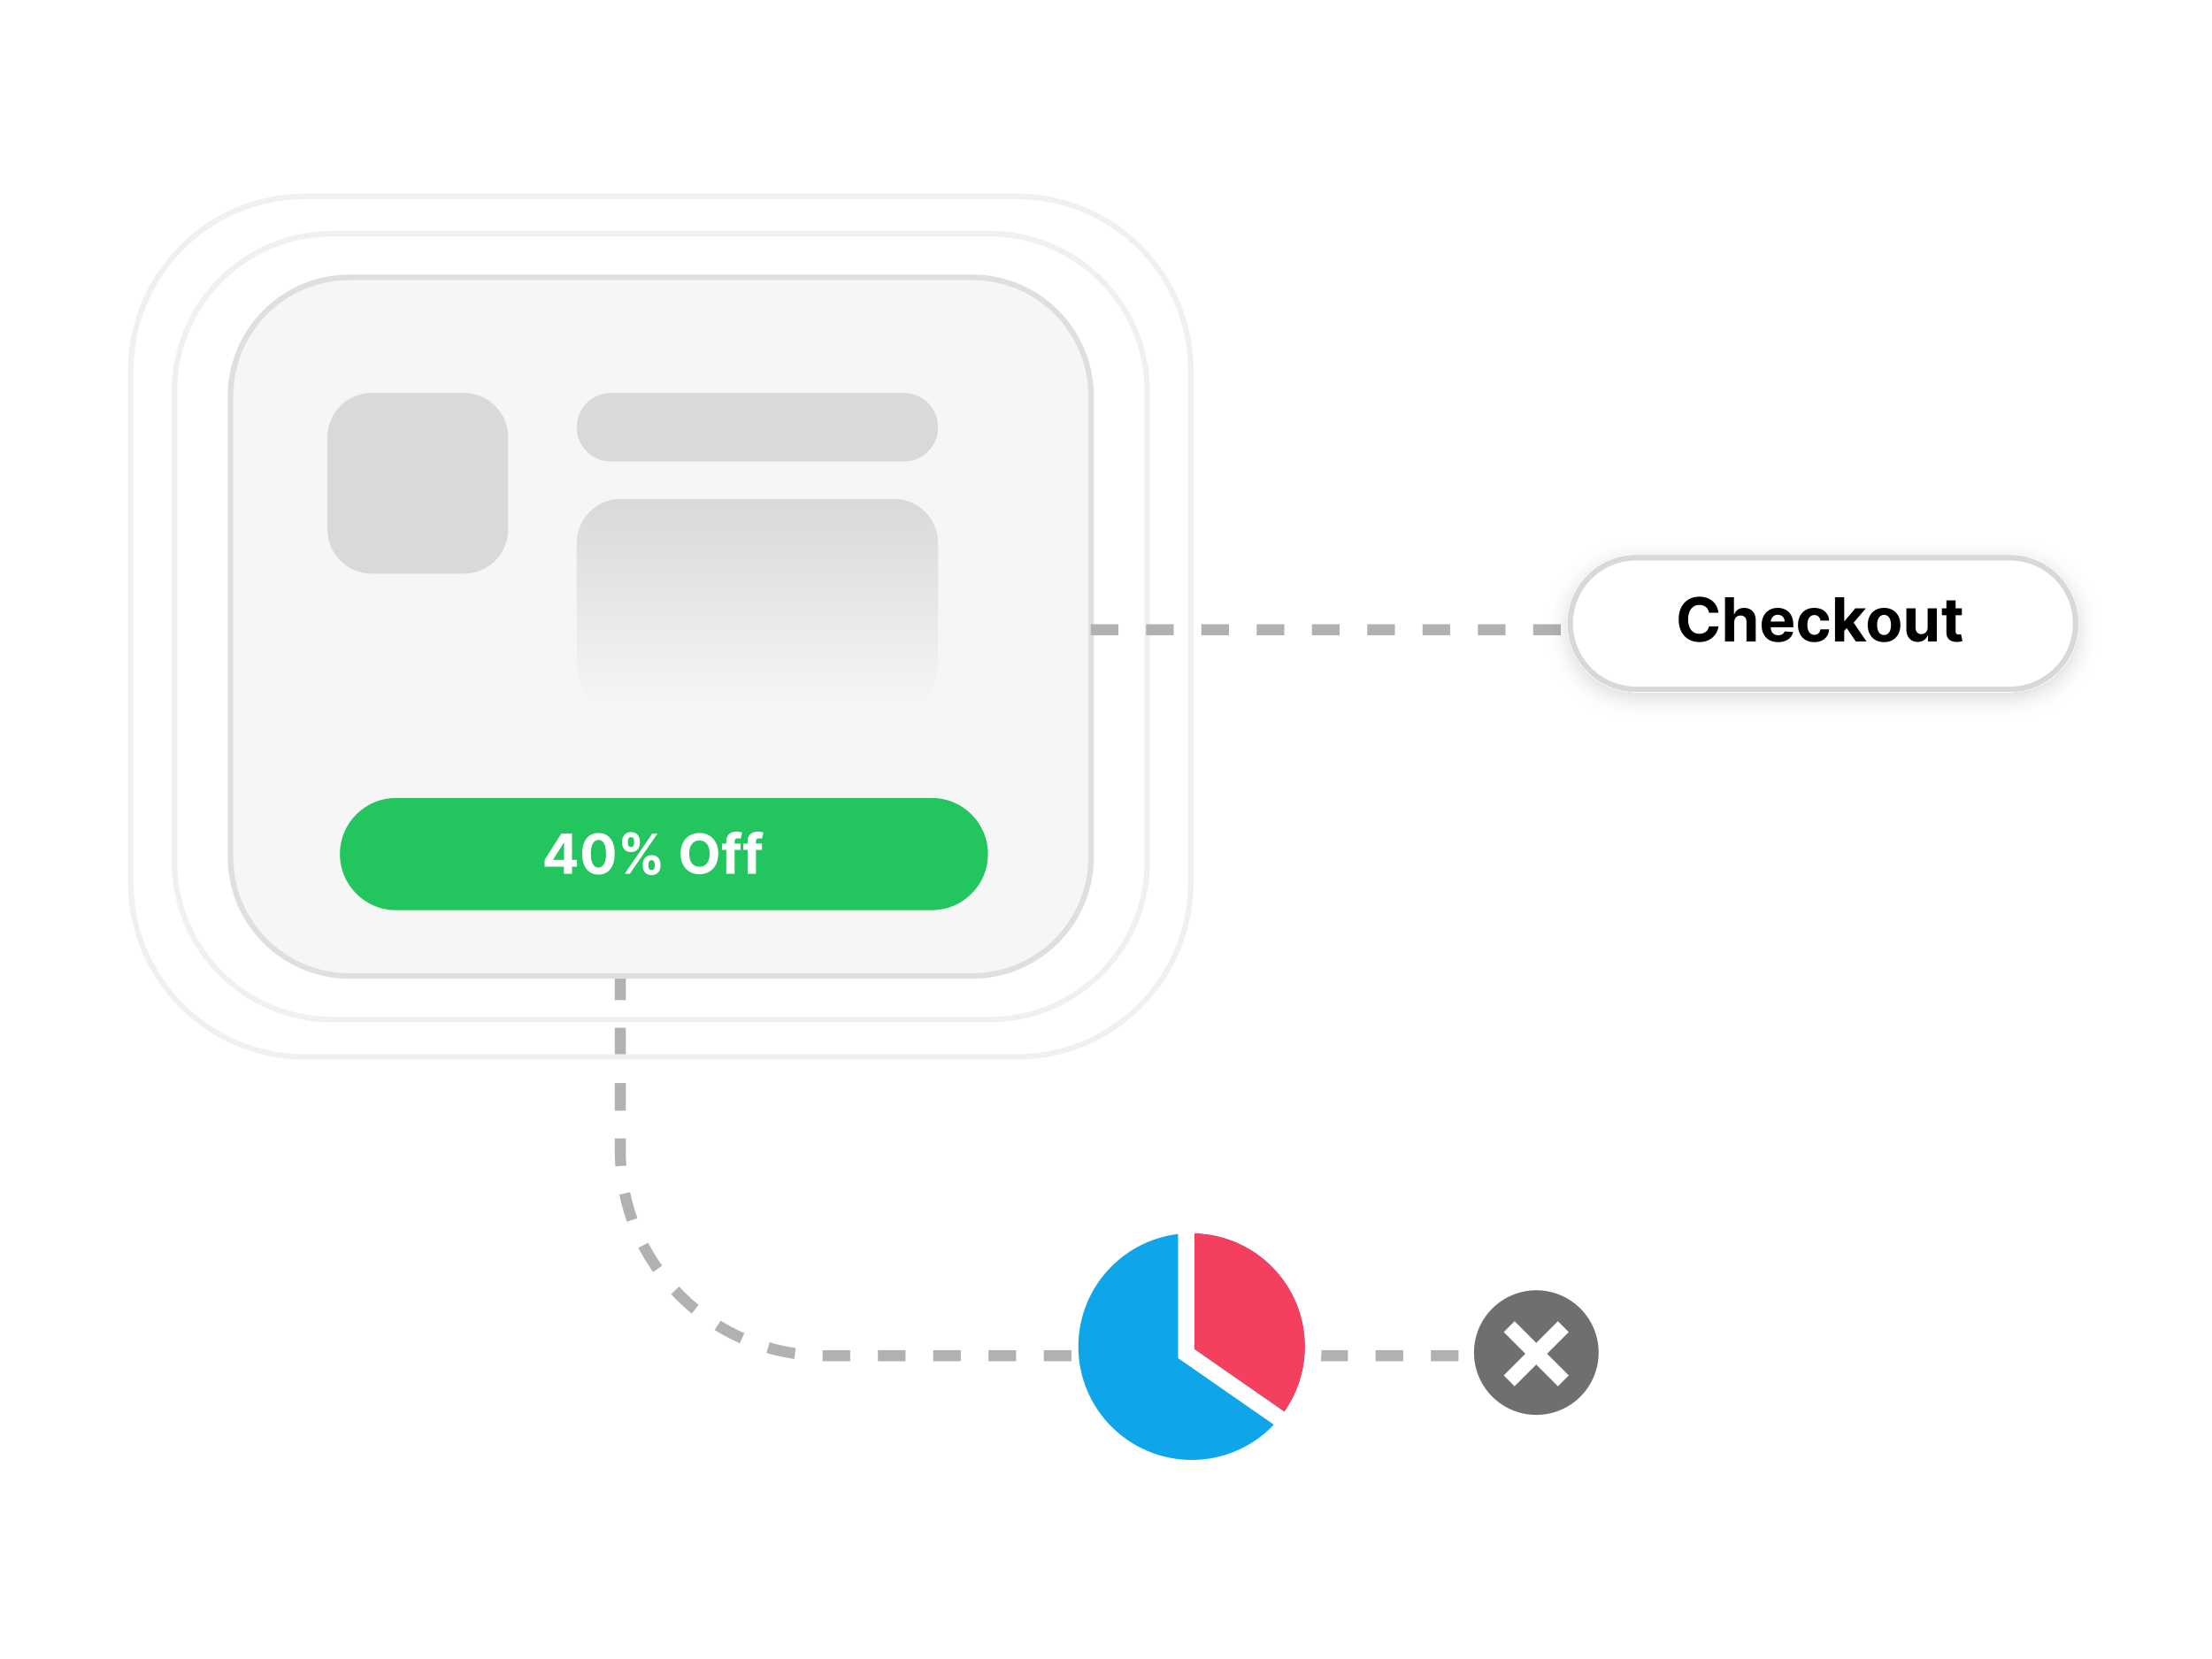
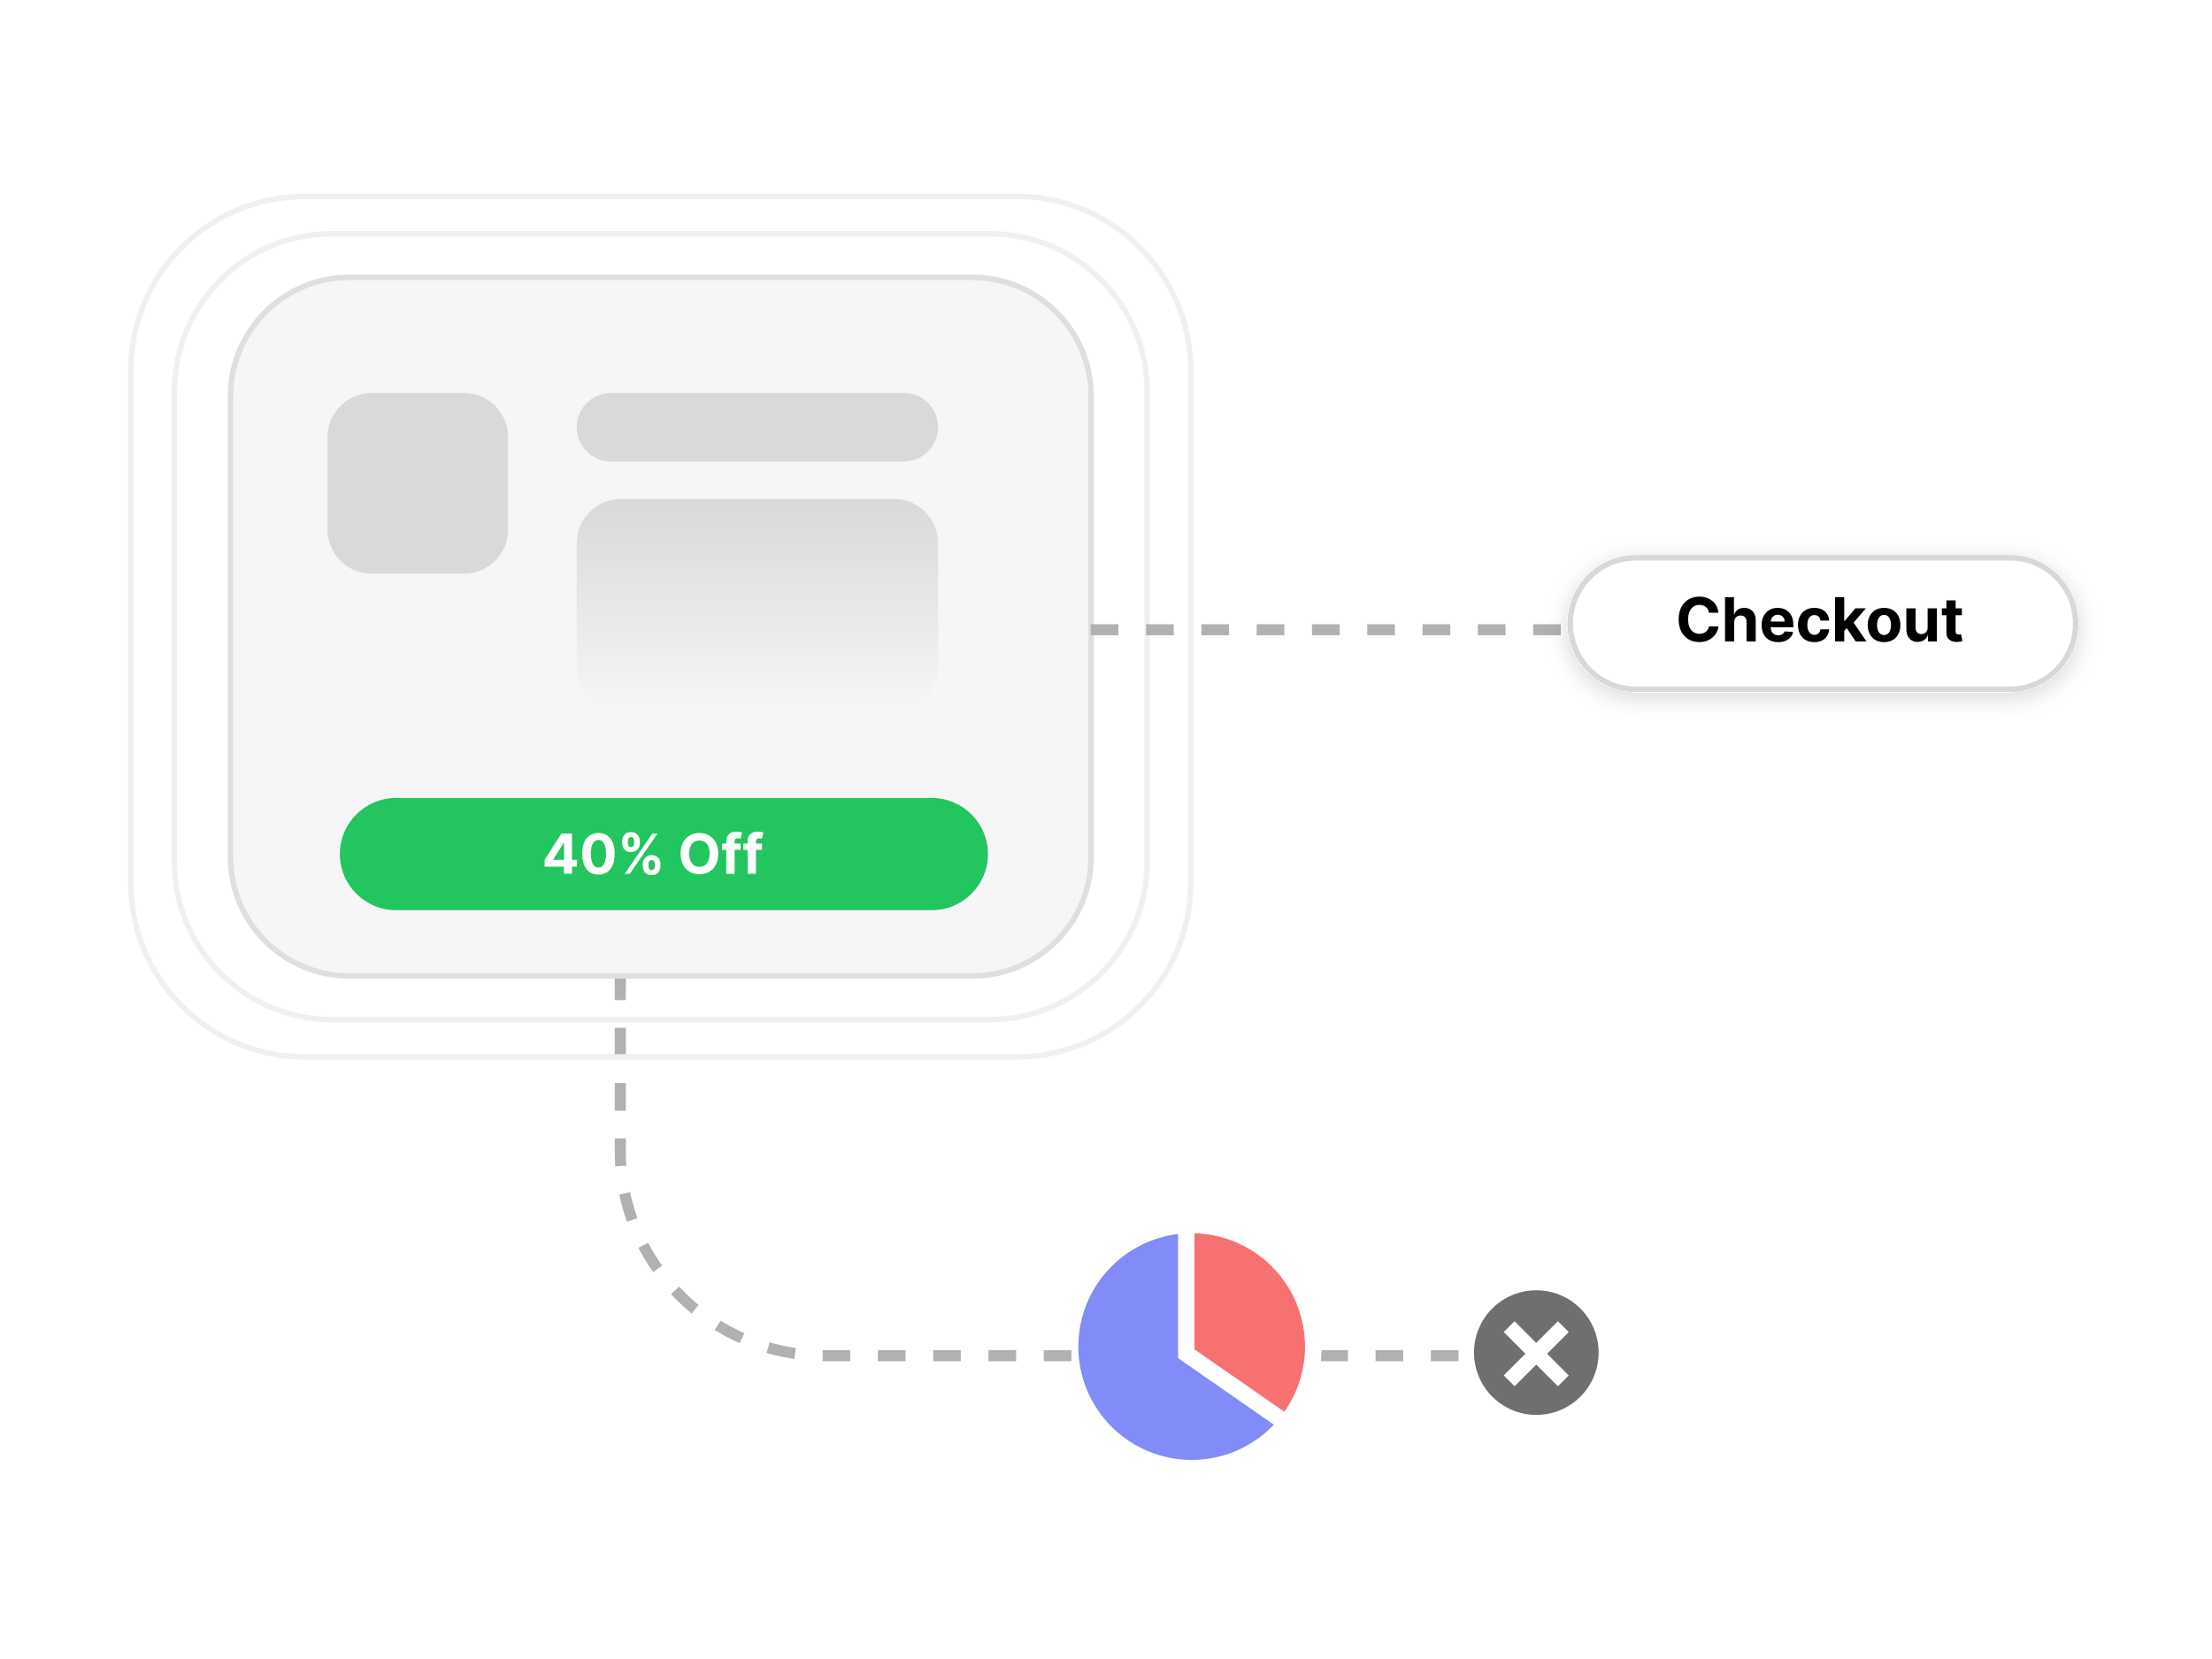
<svg xmlns="http://www.w3.org/2000/svg" width="400" height="300" viewBox="0 0 400 300" fill="none">
  <rect width="400" height="300" fill="white" />
  <path d="M112.171 175.854V208.154C112.171 228.588 128.736 245.154 149.171 245.154H277.251" stroke="#B1B1B1" stroke-width="2" stroke-dasharray="5 5" />
  <rect x="41.681" y="50.149" width="155.629" height="126.332" rx="21.5" fill="#F6F6F6" stroke="#DFDFDF" />
  <rect x="31.539" y="42.261" width="175.912" height="142.107" rx="28.5" stroke="#F0F0F0" />
  <rect x="23.651" y="35.5" width="191.688" height="155.629" rx="31.5" stroke="#F0F0F0" />
  <rect x="59.21" y="71.058" width="32.678" height="32.678" rx="8" fill="#D9D9D9" />
  <rect x="104.283" y="71.058" width="65.356" height="12.395" rx="6.198" fill="#D9D9D9" />
  <rect x="104.283" y="90.215" width="65.356" height="38.312" rx="8" fill="url(#paint0_linear_2_19)" />
  <rect x="61.463" y="144.302" width="117.19" height="20.283" rx="10.142" fill="#22C55E" />
  <rect x="210" y="241" width="13" height="9" fill="white" />
-   <circle cx="215.5" cy="243.5" r="20.5" fill="#0EA5E9" />
+   <circle cx="215.5" cy="243.5" r="20.5" fill="#818CF8" />
  <mask id="path-11-outside-1_2_19" maskUnits="userSpaceOnUse" x="213" y="219.006" width="26" height="41" fill="black">
    <rect fill="white" x="213" y="219.006" width="26" height="41" />
    <path fill-rule="evenodd" clip-rule="evenodd" d="M216 223.006V244L232.264 255.302C234.618 251.965 236 247.894 236 243.5C236 232.345 227.091 223.271 216 223.006Z" />
  </mask>
-   <path fill-rule="evenodd" clip-rule="evenodd" d="M216 223.006V244L232.264 255.302C234.618 251.965 236 247.894 236 243.5C236 232.345 227.091 223.271 216 223.006Z" fill="#F43F5E" />
+   <path fill-rule="evenodd" clip-rule="evenodd" d="M216 223.006V244L232.264 255.302C234.618 251.965 236 247.894 236 243.5C236 232.345 227.091 223.271 216 223.006Z" fill="#F87171" />
  <path d="M216 244H213V245.568L214.288 246.464L216 244ZM216 223.006L216.072 220.007L213 219.933V223.006H216ZM232.264 255.302L230.552 257.766L232.998 259.466L234.716 257.031L232.264 255.302ZM219 244V223.006H213V244H219ZM233.976 252.839L217.712 241.536L214.288 246.464L230.552 257.766L233.976 252.839ZM233 243.5C233 247.255 231.821 250.725 229.812 253.573L234.716 257.031C237.414 253.205 239 248.533 239 243.5H233ZM215.928 226.005C225.395 226.232 233 233.978 233 243.5H239C239 230.712 228.787 220.311 216.072 220.007L215.928 226.005Z" fill="white" mask="url(#path-11-outside-1_2_19)" />
  <circle cx="277.815" cy="244.59" r="11.268" fill="#6F6F6F" />
  <path d="M271.92 240.88L273.88 238.92L283.68 248.72L281.72 250.68L271.92 240.88Z" fill="white" />
  <path d="M273.88 250.68L271.92 248.72L281.72 238.92L283.68 240.88L273.88 250.68Z" fill="white" />
  <path d="M197.246 113.878H334.156" stroke="#B1B1B1" stroke-width="2" stroke-dasharray="5 5" />
  <g filter="url(#filter0_d_2_19)">
    <rect x="283.449" y="100.356" width="92.4" height="24.79" rx="12.395" fill="white" />
    <rect x="283.949" y="100.856" width="91.4" height="23.79" rx="11.895" stroke="#D8D8D8" />
  </g>
  <path d="M310.754 110.801H309.043C309.012 110.579 308.948 110.383 308.852 110.211C308.755 110.036 308.632 109.888 308.48 109.766C308.329 109.643 308.155 109.549 307.957 109.484C307.762 109.419 307.549 109.387 307.32 109.387C306.906 109.387 306.546 109.49 306.238 109.695C305.931 109.898 305.693 110.195 305.523 110.586C305.354 110.974 305.27 111.445 305.27 112C305.27 112.57 305.354 113.049 305.523 113.437C305.695 113.826 305.935 114.118 306.242 114.316C306.549 114.514 306.905 114.613 307.309 114.613C307.535 114.613 307.745 114.583 307.938 114.523C308.133 114.464 308.306 114.376 308.457 114.262C308.608 114.145 308.733 114.003 308.832 113.836C308.934 113.669 309.004 113.479 309.043 113.266L310.754 113.273C310.71 113.641 310.599 113.995 310.422 114.336C310.247 114.674 310.012 114.978 309.715 115.246C309.421 115.512 309.069 115.723 308.66 115.879C308.254 116.033 307.794 116.109 307.281 116.109C306.568 116.109 305.93 115.948 305.367 115.625C304.807 115.302 304.365 114.835 304.039 114.223C303.716 113.611 303.555 112.87 303.555 112C303.555 111.128 303.719 110.385 304.047 109.773C304.375 109.161 304.82 108.695 305.383 108.375C305.945 108.052 306.578 107.891 307.281 107.891C307.745 107.891 308.174 107.956 308.57 108.086C308.969 108.216 309.322 108.406 309.629 108.656C309.936 108.904 310.186 109.207 310.379 109.566C310.574 109.926 310.699 110.337 310.754 110.801ZM313.6 112.531V116H311.936V108H313.553V111.059H313.623C313.758 110.704 313.977 110.427 314.279 110.227C314.581 110.023 314.96 109.922 315.416 109.922C315.833 109.922 316.196 110.013 316.506 110.195C316.818 110.375 317.061 110.634 317.232 110.973C317.407 111.309 317.493 111.711 317.49 112.18V116H315.826V112.477C315.829 112.107 315.735 111.819 315.545 111.613C315.357 111.408 315.094 111.305 314.756 111.305C314.529 111.305 314.329 111.353 314.154 111.449C313.982 111.546 313.847 111.686 313.748 111.871C313.652 112.053 313.602 112.273 313.6 112.531ZM321.534 116.117C320.917 116.117 320.386 115.992 319.94 115.742C319.498 115.49 319.157 115.133 318.917 114.672C318.677 114.208 318.558 113.66 318.558 113.027C318.558 112.41 318.677 111.868 318.917 111.402C319.157 110.936 319.494 110.573 319.929 110.312C320.366 110.052 320.879 109.922 321.468 109.922C321.864 109.922 322.232 109.986 322.573 110.113C322.917 110.238 323.216 110.427 323.472 110.68C323.729 110.932 323.93 111.25 324.073 111.633C324.216 112.013 324.288 112.458 324.288 112.969V113.426H319.222V112.395H322.722C322.722 112.155 322.67 111.943 322.565 111.758C322.461 111.573 322.317 111.428 322.132 111.324C321.95 111.217 321.737 111.164 321.495 111.164C321.243 111.164 321.019 111.223 320.823 111.34C320.631 111.454 320.479 111.609 320.37 111.805C320.261 111.997 320.205 112.212 320.202 112.449V113.43C320.202 113.727 320.257 113.983 320.366 114.199C320.478 114.415 320.636 114.582 320.839 114.699C321.042 114.816 321.283 114.875 321.562 114.875C321.746 114.875 321.916 114.849 322.069 114.797C322.223 114.745 322.354 114.667 322.464 114.562C322.573 114.458 322.657 114.331 322.714 114.18L324.253 114.281C324.175 114.651 324.015 114.974 323.772 115.25C323.533 115.523 323.223 115.737 322.843 115.891C322.465 116.042 322.029 116.117 321.534 116.117ZM328.085 116.117C327.47 116.117 326.942 115.987 326.499 115.727C326.059 115.464 325.72 115.099 325.483 114.633C325.249 114.167 325.132 113.63 325.132 113.023C325.132 112.409 325.25 111.87 325.487 111.406C325.727 110.94 326.067 110.577 326.507 110.316C326.947 110.053 327.47 109.922 328.077 109.922C328.601 109.922 329.059 110.017 329.452 110.207C329.845 110.397 330.157 110.664 330.386 111.008C330.615 111.352 330.741 111.755 330.765 112.219H329.194C329.15 111.919 329.033 111.678 328.843 111.496C328.655 111.311 328.409 111.219 328.104 111.219C327.847 111.219 327.621 111.289 327.429 111.43C327.239 111.568 327.09 111.77 326.983 112.035C326.877 112.301 326.823 112.622 326.823 113C326.823 113.383 326.875 113.708 326.979 113.977C327.086 114.245 327.236 114.449 327.429 114.59C327.621 114.73 327.847 114.801 328.104 114.801C328.295 114.801 328.465 114.762 328.616 114.684C328.77 114.605 328.896 114.492 328.995 114.344C329.097 114.193 329.163 114.012 329.194 113.801H330.765C330.739 114.259 330.614 114.663 330.39 115.012C330.168 115.358 329.862 115.629 329.472 115.824C329.081 116.02 328.619 116.117 328.085 116.117ZM333.338 114.273L333.342 112.277H333.584L335.506 110H337.416L334.834 113.016H334.439L333.338 114.273ZM331.83 116V108H333.494V116H331.83ZM335.58 116L333.814 113.387L334.924 112.211L337.529 116H335.58ZM340.696 116.117C340.09 116.117 339.565 115.988 339.122 115.73C338.682 115.47 338.342 115.108 338.103 114.645C337.863 114.178 337.743 113.638 337.743 113.023C337.743 112.404 337.863 111.862 338.103 111.398C338.342 110.932 338.682 110.57 339.122 110.312C339.565 110.052 340.09 109.922 340.696 109.922C341.303 109.922 341.826 110.052 342.267 110.312C342.709 110.57 343.05 110.932 343.29 111.398C343.53 111.862 343.649 112.404 343.649 113.023C343.649 113.638 343.53 114.178 343.29 114.645C343.05 115.108 342.709 115.47 342.267 115.73C341.826 115.988 341.303 116.117 340.696 116.117ZM340.704 114.828C340.98 114.828 341.211 114.75 341.396 114.594C341.58 114.435 341.72 114.219 341.813 113.945C341.91 113.672 341.958 113.361 341.958 113.012C341.958 112.663 341.91 112.352 341.813 112.078C341.72 111.805 341.58 111.589 341.396 111.43C341.211 111.271 340.98 111.191 340.704 111.191C340.425 111.191 340.191 111.271 340.001 111.43C339.813 111.589 339.672 111.805 339.575 112.078C339.481 112.352 339.435 112.663 339.435 113.012C339.435 113.361 339.481 113.672 339.575 113.945C339.672 114.219 339.813 114.435 340.001 114.594C340.191 114.75 340.425 114.828 340.704 114.828ZM348.579 113.445V110H350.243V116H348.646V114.91H348.583C348.448 115.262 348.222 115.544 347.907 115.758C347.595 115.971 347.213 116.078 346.763 116.078C346.362 116.078 346.009 115.987 345.704 115.805C345.399 115.622 345.161 115.363 344.989 115.027C344.82 114.691 344.734 114.289 344.731 113.82V110H346.396V113.523C346.398 113.878 346.493 114.158 346.681 114.363C346.868 114.569 347.119 114.672 347.435 114.672C347.635 114.672 347.823 114.626 347.997 114.535C348.172 114.441 348.312 114.303 348.419 114.121C348.528 113.939 348.582 113.714 348.579 113.445ZM354.766 110V111.25H351.152V110H354.766ZM351.973 108.562H353.637V114.156C353.637 114.31 353.66 114.43 353.707 114.516C353.754 114.599 353.819 114.658 353.902 114.691C353.988 114.725 354.087 114.742 354.199 114.742C354.277 114.742 354.355 114.736 354.434 114.723C354.512 114.707 354.572 114.695 354.613 114.687L354.875 115.926C354.792 115.952 354.674 115.982 354.523 116.016C354.372 116.052 354.189 116.074 353.973 116.082C353.572 116.098 353.22 116.044 352.918 115.922C352.618 115.799 352.385 115.609 352.219 115.352C352.052 115.094 351.97 114.768 351.973 114.375V108.562Z" fill="black" />
  <path d="M98.479 156.722V155.511L101.516 150.727H102.56V152.403H101.942L100.028 155.433V155.489H104.342V156.722H98.479ZM101.97 158V156.352L101.999 155.816V150.727H103.44V158H101.97ZM108.218 158.16C107.608 158.157 107.082 158.007 106.642 157.709C106.204 157.411 105.866 156.978 105.63 156.413C105.395 155.847 105.279 155.166 105.282 154.371C105.282 153.578 105.399 152.902 105.633 152.343C105.87 151.784 106.207 151.359 106.645 151.068C107.086 150.775 107.61 150.628 108.218 150.628C108.827 150.628 109.35 150.775 109.788 151.068C110.228 151.362 110.567 151.788 110.804 152.347C111.04 152.903 111.158 153.578 111.155 154.371C111.155 155.169 111.037 155.85 110.8 156.416C110.566 156.982 110.23 157.414 109.792 157.712C109.354 158.011 108.829 158.16 108.218 158.16ZM108.218 156.885C108.635 156.885 108.968 156.675 109.216 156.256C109.465 155.837 109.588 155.209 109.586 154.371C109.586 153.819 109.529 153.36 109.415 152.993C109.304 152.626 109.145 152.35 108.939 152.165C108.736 151.981 108.495 151.888 108.218 151.888C107.804 151.888 107.473 152.096 107.224 152.51C106.975 152.924 106.85 153.545 106.848 154.371C106.848 154.929 106.903 155.396 107.015 155.77C107.128 156.142 107.288 156.421 107.494 156.608C107.7 156.793 107.941 156.885 108.218 156.885ZM116.232 156.636V156.253C116.232 155.962 116.294 155.694 116.417 155.45C116.543 155.204 116.724 155.008 116.96 154.861C117.2 154.712 117.491 154.637 117.834 154.637C118.182 154.637 118.474 154.71 118.711 154.857C118.95 155.004 119.13 155.201 119.251 155.447C119.374 155.691 119.436 155.959 119.436 156.253V156.636C119.436 156.928 119.374 157.196 119.251 157.442C119.128 157.686 118.947 157.882 118.708 158.028C118.468 158.178 118.177 158.252 117.834 158.252C117.486 158.252 117.194 158.178 116.957 158.028C116.72 157.882 116.54 157.686 116.417 157.442C116.294 157.196 116.232 156.928 116.232 156.636ZM117.266 156.253V156.636C117.266 156.804 117.306 156.963 117.387 157.112C117.469 157.261 117.619 157.336 117.834 157.336C118.049 157.336 118.196 157.263 118.274 157.116C118.355 156.969 118.395 156.809 118.395 156.636V156.253C118.395 156.08 118.357 155.919 118.281 155.77C118.206 155.621 118.057 155.546 117.834 155.546C117.621 155.546 117.473 155.621 117.39 155.77C117.307 155.919 117.266 156.08 117.266 156.253ZM112.5 152.474V152.091C112.5 151.797 112.563 151.529 112.688 151.285C112.814 151.039 112.995 150.842 113.232 150.695C113.471 150.549 113.76 150.475 114.098 150.475C114.449 150.475 114.742 150.549 114.979 150.695C115.216 150.842 115.396 151.039 115.519 151.285C115.642 151.529 115.703 151.797 115.703 152.091V152.474C115.703 152.768 115.641 153.037 115.515 153.281C115.392 153.524 115.211 153.72 114.972 153.866C114.735 154.011 114.444 154.083 114.098 154.083C113.753 154.083 113.46 154.01 113.221 153.863C112.984 153.714 112.804 153.518 112.681 153.277C112.561 153.033 112.5 152.766 112.5 152.474ZM113.541 152.091V152.474C113.541 152.647 113.581 152.807 113.661 152.954C113.744 153.101 113.89 153.174 114.098 153.174C114.316 153.174 114.464 153.101 114.542 152.954C114.623 152.807 114.663 152.647 114.663 152.474V152.091C114.663 151.918 114.625 151.757 114.549 151.608C114.473 151.459 114.323 151.384 114.098 151.384C113.887 151.384 113.742 151.46 113.661 151.612C113.581 151.763 113.541 151.923 113.541 152.091ZM112.969 158L117.969 150.727H118.899L113.899 158H112.969ZM129.886 154.364C129.886 155.157 129.735 155.831 129.435 156.388C129.136 156.944 128.729 157.369 128.213 157.663C127.699 157.954 127.122 158.099 126.48 158.099C125.834 158.099 125.254 157.953 124.74 157.659C124.226 157.366 123.82 156.941 123.522 156.384C123.224 155.828 123.075 155.154 123.075 154.364C123.075 153.571 123.224 152.896 123.522 152.339C123.82 151.783 124.226 151.359 124.74 151.068C125.254 150.775 125.834 150.628 126.48 150.628C127.122 150.628 127.699 150.775 128.213 151.068C128.729 151.359 129.136 151.783 129.435 152.339C129.735 152.896 129.886 153.571 129.886 154.364ZM128.327 154.364C128.327 153.85 128.25 153.417 128.096 153.064C127.944 152.711 127.73 152.444 127.453 152.261C127.176 152.079 126.852 151.988 126.48 151.988C126.108 151.988 125.784 152.079 125.507 152.261C125.23 152.444 125.015 152.711 124.861 153.064C124.709 153.417 124.634 153.85 124.634 154.364C124.634 154.877 124.709 155.311 124.861 155.663C125.015 156.016 125.23 156.284 125.507 156.466C125.784 156.648 126.108 156.739 126.48 156.739C126.852 156.739 127.176 156.648 127.453 156.466C127.73 156.284 127.944 156.016 128.096 155.663C128.25 155.311 128.327 154.877 128.327 154.364ZM133.93 152.545V153.682H130.563V152.545H133.93ZM131.334 158V152.151C131.334 151.756 131.411 151.428 131.564 151.168C131.721 150.907 131.934 150.712 132.204 150.582C132.474 150.451 132.78 150.386 133.123 150.386C133.355 150.386 133.567 150.404 133.759 150.44C133.953 150.475 134.098 150.507 134.192 150.536L133.922 151.672C133.863 151.653 133.79 151.635 133.702 151.619C133.617 151.602 133.529 151.594 133.439 151.594C133.217 151.594 133.062 151.646 132.974 151.75C132.887 151.852 132.843 151.995 132.843 152.18V158H131.334ZM137.787 152.545V153.682H134.42V152.545H137.787ZM135.191 158V152.151C135.191 151.756 135.268 151.428 135.422 151.168C135.578 150.907 135.791 150.712 136.061 150.582C136.331 150.451 136.638 150.386 136.981 150.386C137.213 150.386 137.425 150.404 137.616 150.44C137.811 150.475 137.955 150.507 138.05 150.536L137.78 151.672C137.721 151.653 137.647 151.635 137.56 151.619C137.474 151.602 137.387 151.594 137.297 151.594C137.074 151.594 136.919 151.646 136.832 151.75C136.744 151.852 136.7 151.995 136.7 152.18V158H135.191Z" fill="white" />
  <defs>
    <filter id="filter0_d_2_19" x="279.449" y="97.356" width="100.4" height="32.79" filterUnits="userSpaceOnUse" color-interpolation-filters="sRGB">
      <feFlood flood-opacity="0" result="BackgroundImageFix" />
      <feColorMatrix in="SourceAlpha" type="matrix" values="0 0 0 0 0 0 0 0 0 0 0 0 0 0 0 0 0 0 127 0" result="hardAlpha" />
      <feOffset dy="1" />
      <feGaussianBlur stdDeviation="2" />
      <feComposite in2="hardAlpha" operator="out" />
      <feColorMatrix type="matrix" values="0 0 0 0 0 0 0 0 0 0 0 0 0 0 0 0 0 0 0.15 0" />
      <feBlend mode="normal" in2="BackgroundImageFix" result="effect1_dropShadow_2_19" />
      <feBlend mode="normal" in="SourceGraphic" in2="effect1_dropShadow_2_19" result="shape" />
    </filter>
    <linearGradient id="paint0_linear_2_19" x1="136.961" y1="90.215" x2="136.961" y2="128.527" gradientUnits="userSpaceOnUse">
      <stop stop-color="#D9D9D9" />
      <stop offset="1" stop-color="#F6F6F6" />
    </linearGradient>
  </defs>
</svg>
